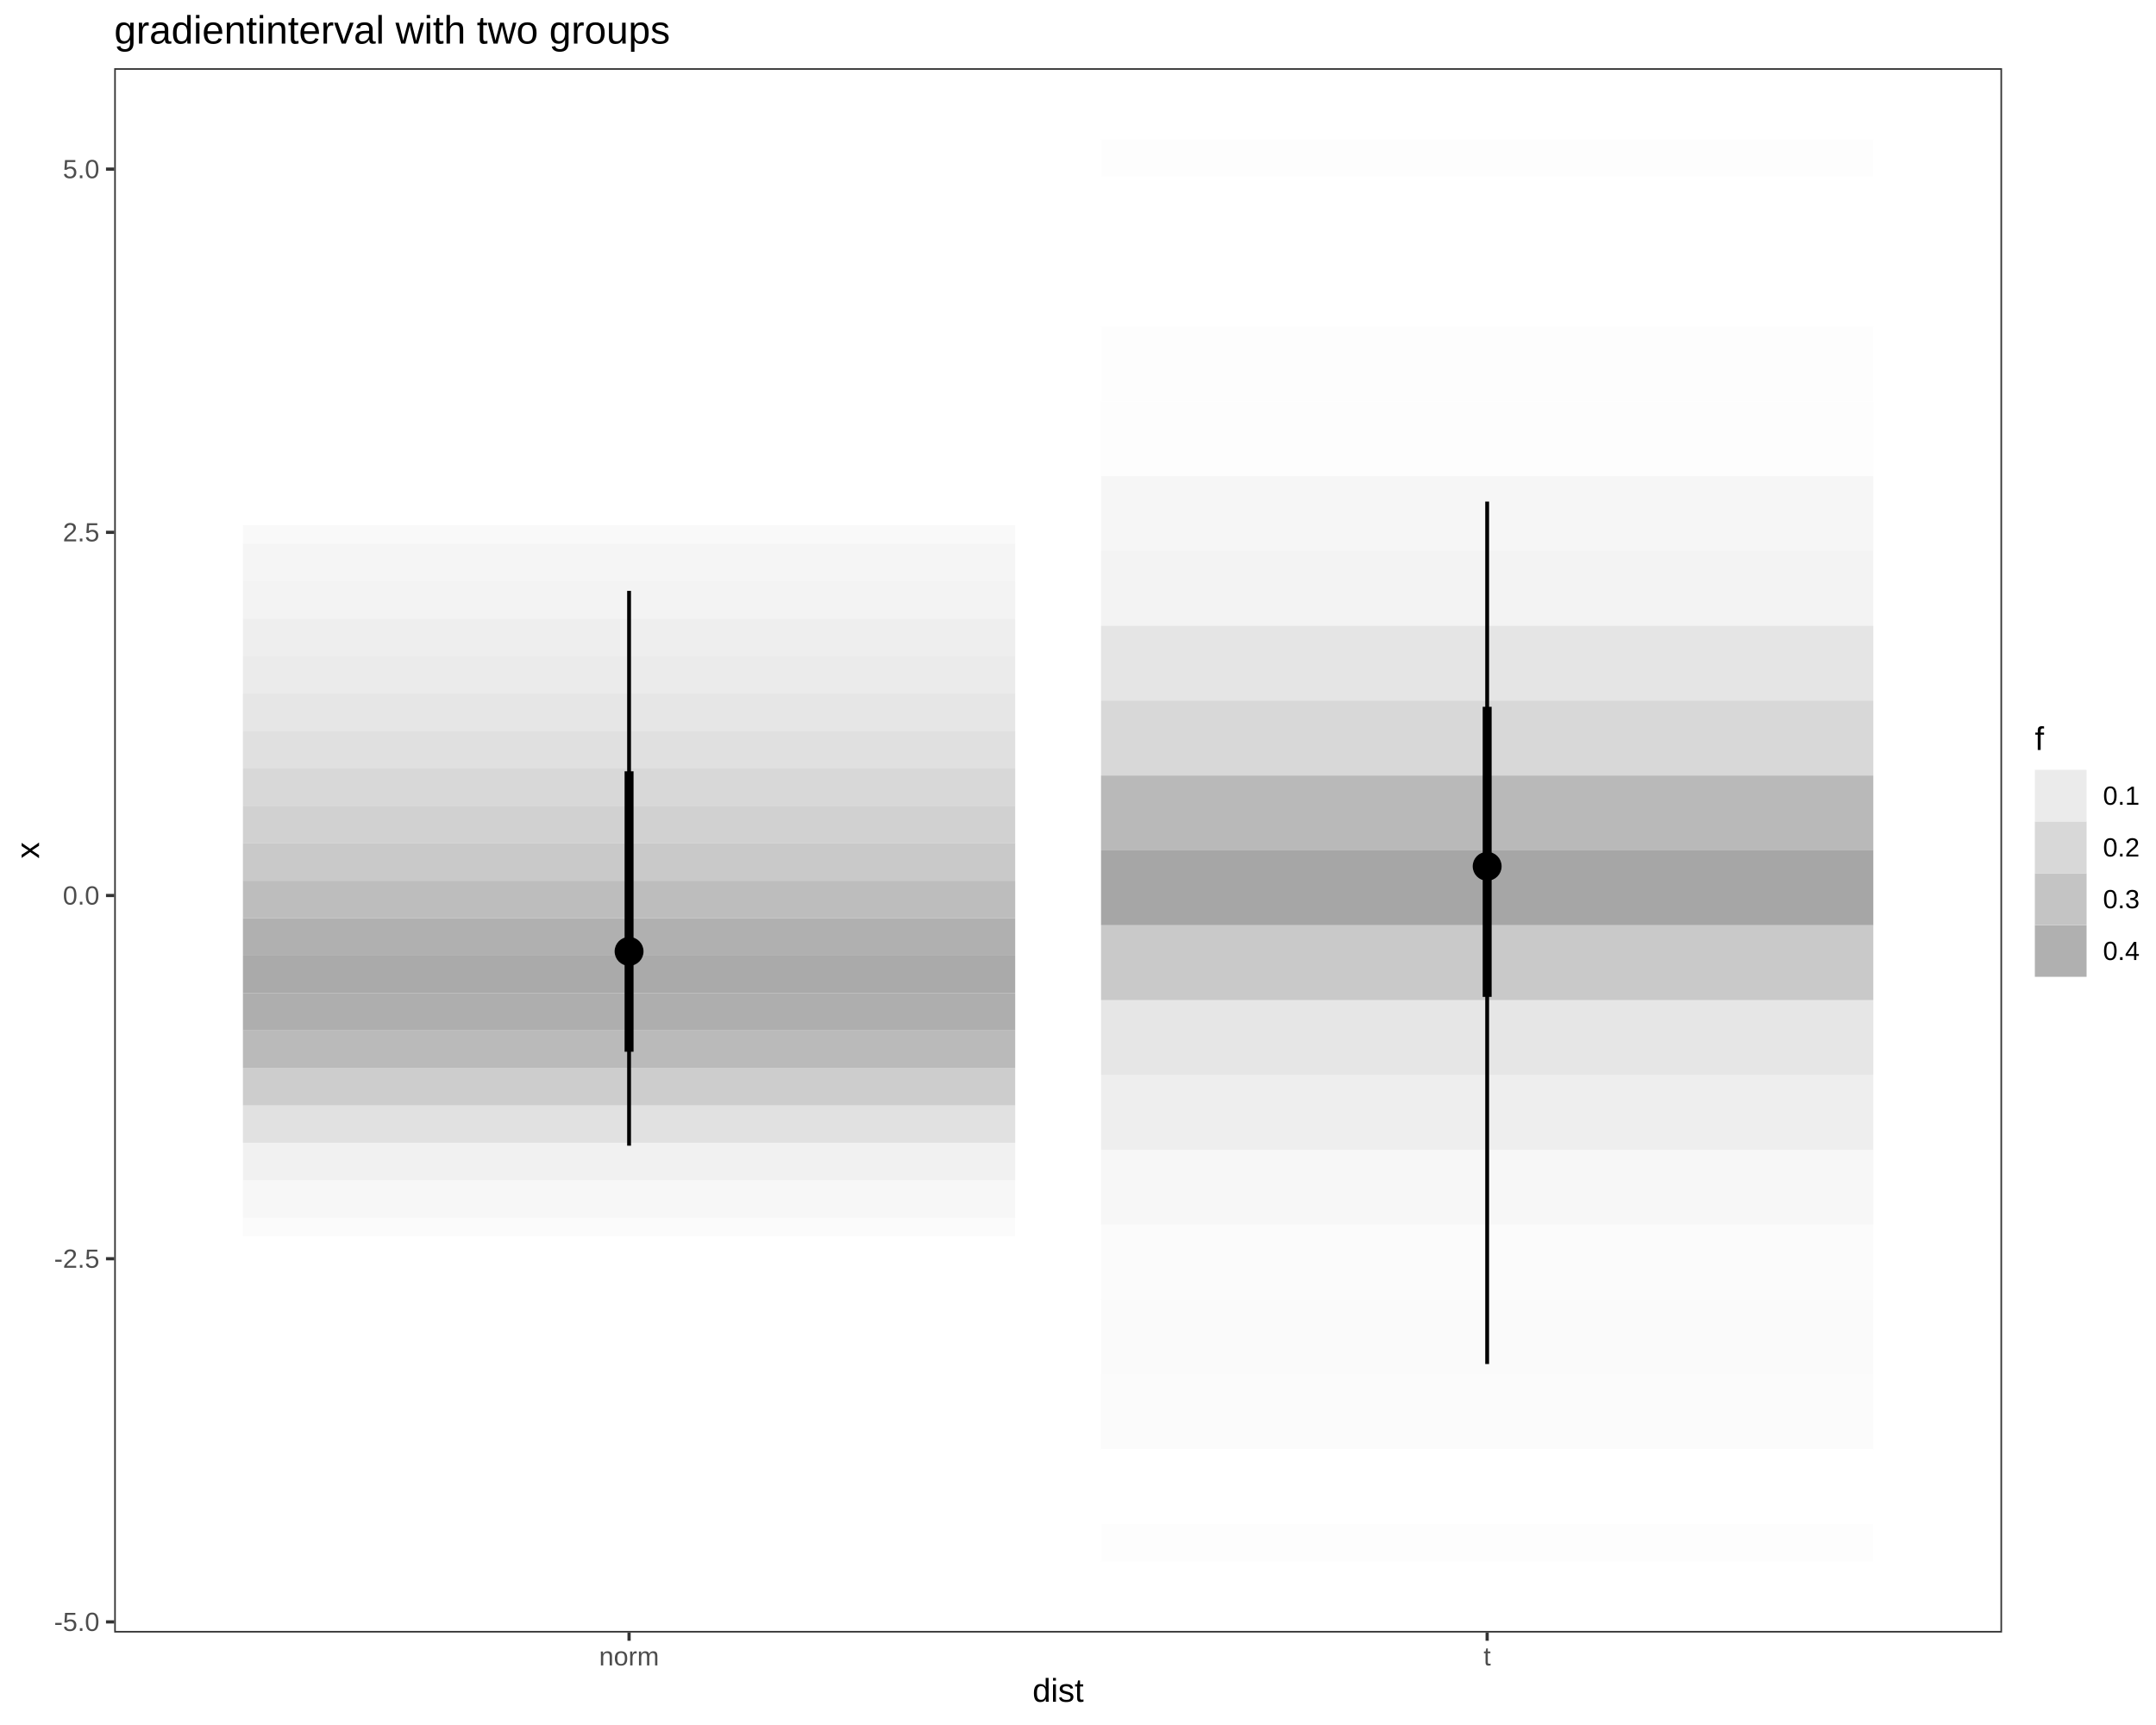
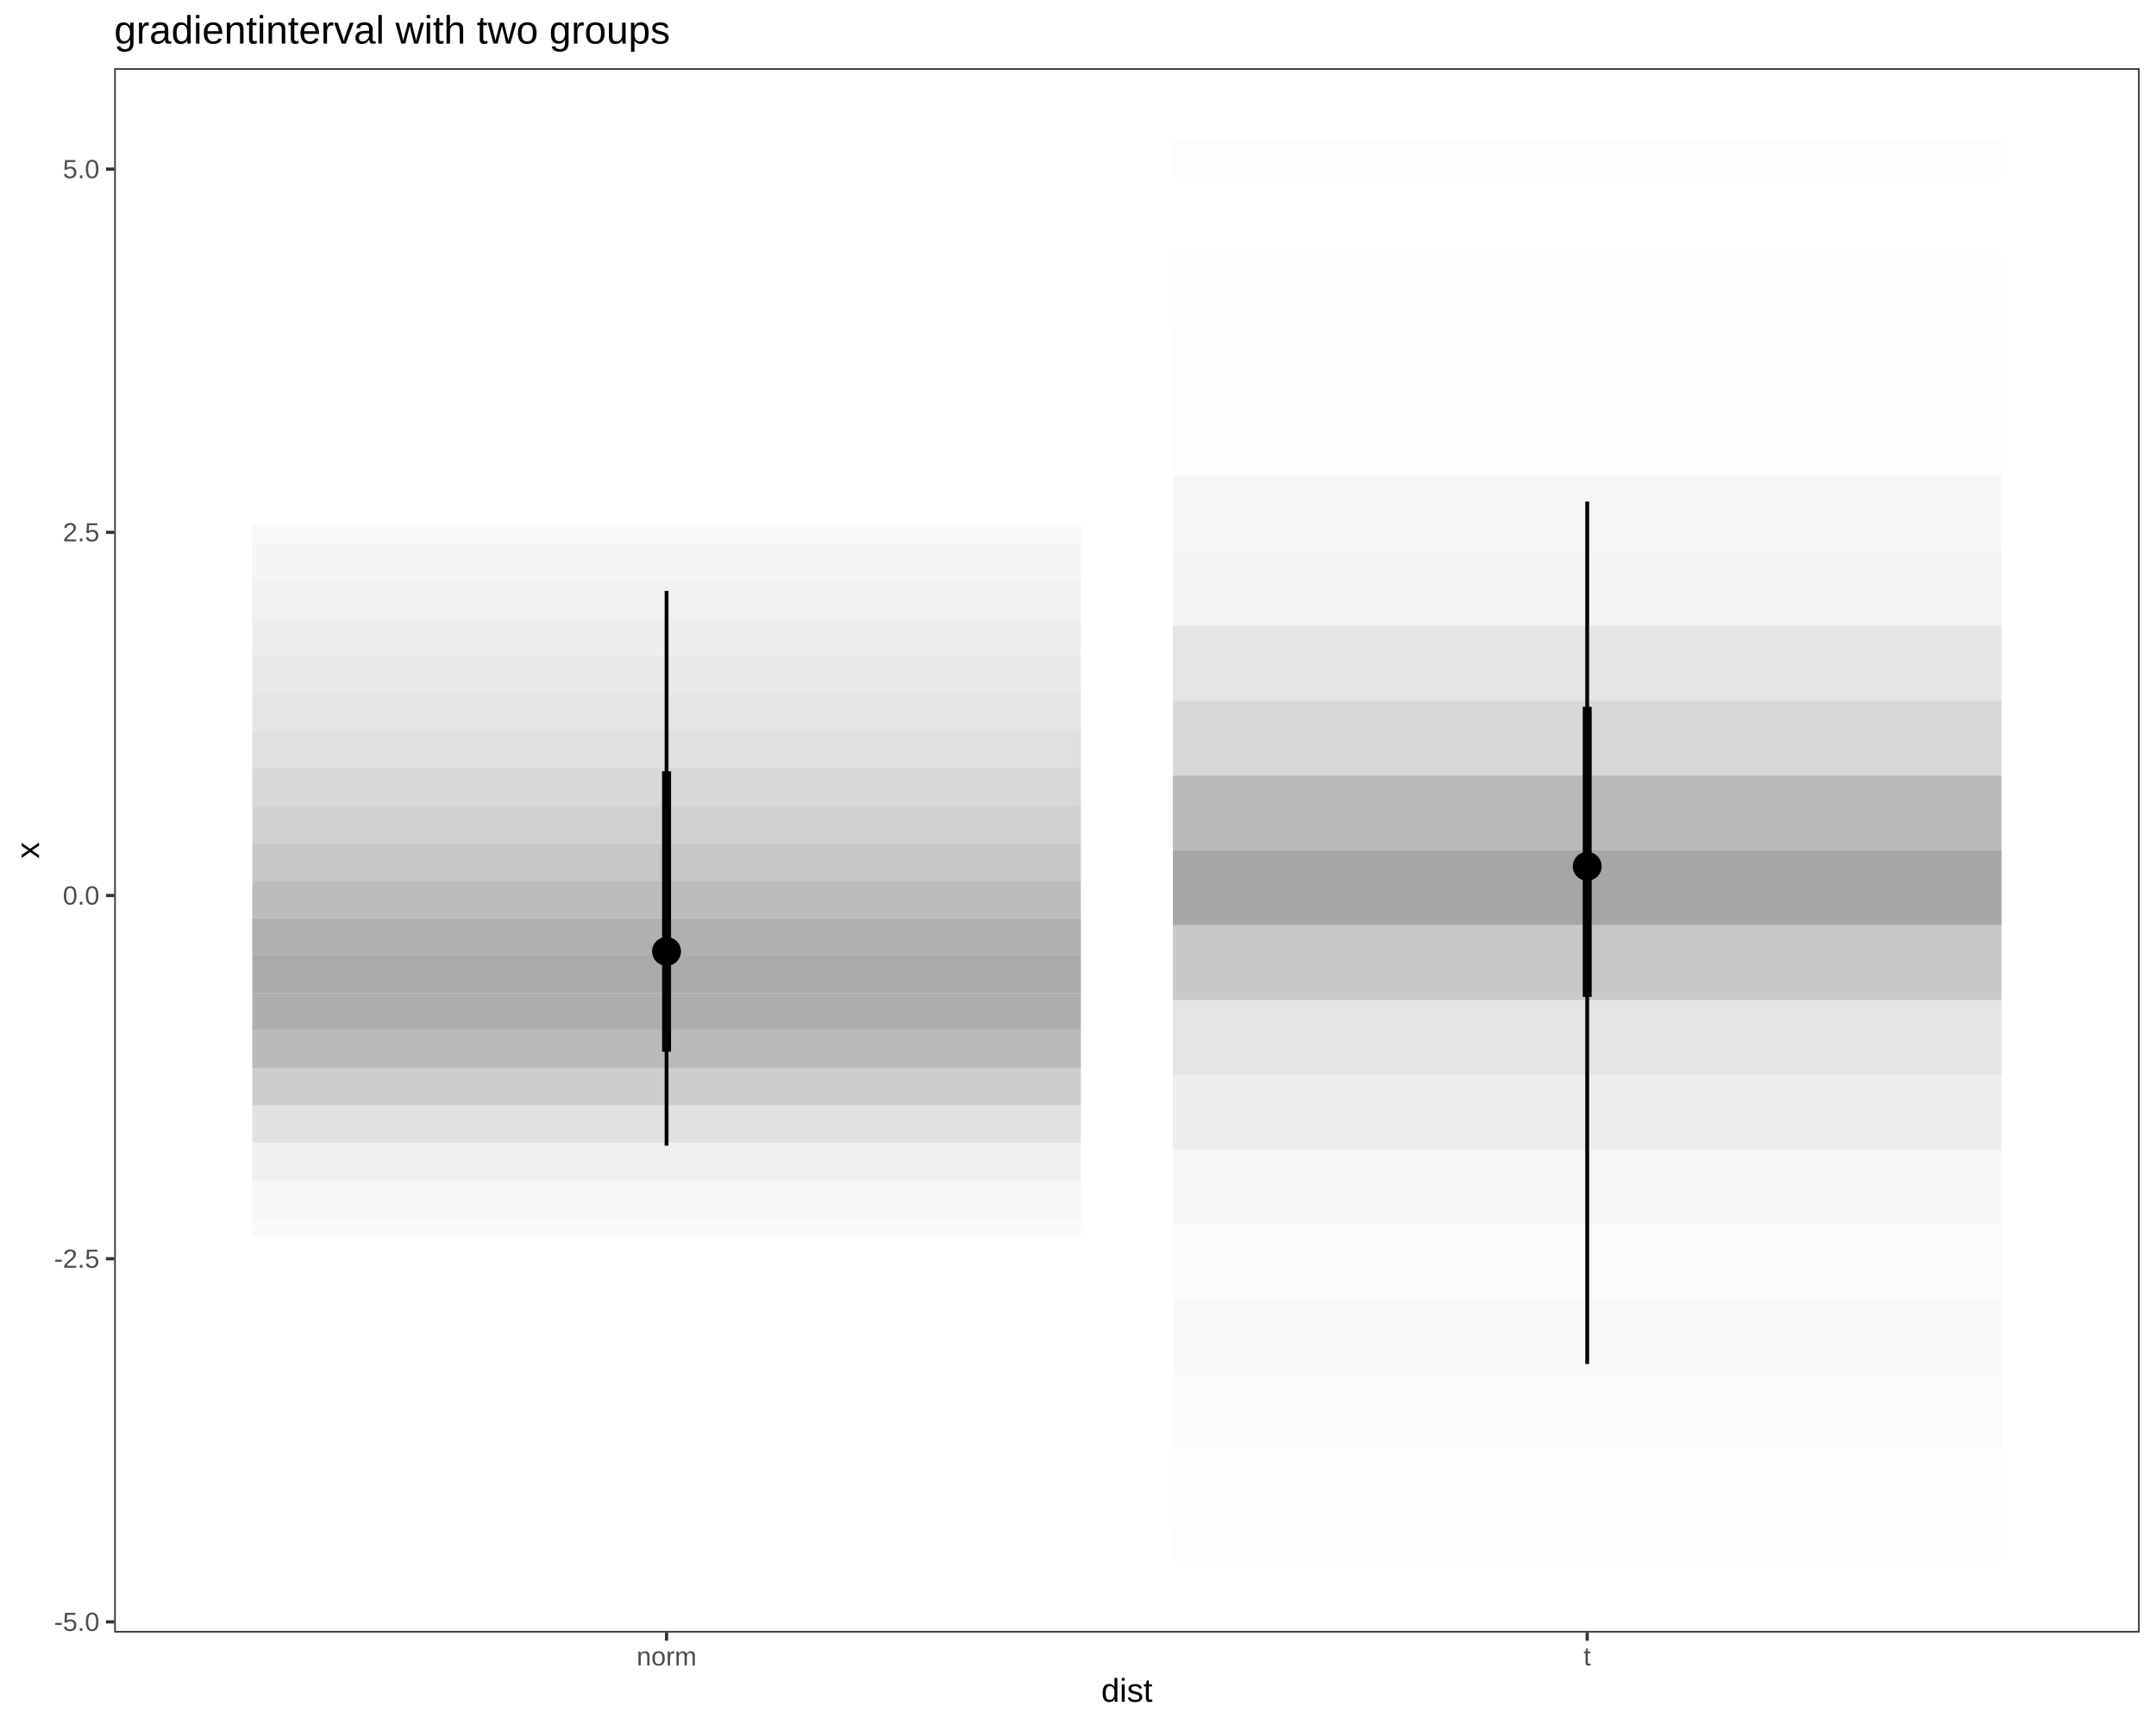
<svg xmlns="http://www.w3.org/2000/svg" viewBox="0 0 720.00 576.00">
  <defs>
    <style type="text/css">
    line, polyline, polygon, path, rect, circle {
      fill: none;
      stroke: #000000;
      stroke-linecap: round;
      stroke-linejoin: round;
      stroke-miterlimit: 10.00;
    }
  </style>
  </defs>
  <rect width="100%" height="100%" style="stroke: none; fill: #FFFFFF;" />
  <rect x="0.00" y="0.00" width="720.00" height="576.00" style="stroke-width: 1.07; stroke: #FFFFFF; fill: #FFFFFF;" />
  <defs>
-     <clipPath id="cpMzguMTR8NjY4LjU4fDU0NS4xM3wyMi43Nw==">
-       <rect x="38.14" y="22.77" width="630.45" height="522.36" />
+     <clipPath id="cpMzguMTR8NzE0LjUyfDU0NS4xM3wyMi43Nw==">
+       <rect x="38.14" y="22.77" width="676.39" height="522.36" />
    </clipPath>
  </defs>
-   <rect x="38.14" y="22.77" width="630.45" height="522.36" style="stroke-width: 1.07; stroke: none; fill: #FFFFFF;" clip-path="url(#cpMzguMTR8NjY4LjU4fDU0NS4xM3wyMi43Nw==)" />
-   <polygon points="339.03,412.81 339.03,406.57 81.12,406.57 81.12,412.81 " style="stroke-width: 2.13; stroke: none; fill: #A6A6A6; fill-opacity: 0.05;" clip-path="url(#cpMzguMTR8NjY4LjU4fDU0NS4xM3wyMi43Nw==)" />
-   <polygon points="339.03,406.57 339.03,400.32 339.03,394.07 81.12,394.07 81.12,400.32 81.12,406.57 " style="stroke-width: 2.13; stroke: none; fill: #A6A6A6; fill-opacity: 0.09;" clip-path="url(#cpMzguMTR8NjY4LjU4fDU0NS4xM3wyMi43Nw==)" />
-   <polygon points="339.03,394.07 339.03,387.82 339.03,381.57 81.12,381.57 81.12,387.82 81.12,394.07 " style="stroke-width: 2.13; stroke: none; fill: #A6A6A6; fill-opacity: 0.16;" clip-path="url(#cpMzguMTR8NjY4LjU4fDU0NS4xM3wyMi43Nw==)" />
-   <polygon points="339.03,381.57 339.03,375.32 339.03,369.08 81.12,369.08 81.12,375.32 81.12,381.57 " style="stroke-width: 2.13; stroke: none; fill: #A6A6A6; fill-opacity: 0.33;" clip-path="url(#cpMzguMTR8NjY4LjU4fDU0NS4xM3wyMi43Nw==)" />
-   <polygon points="339.03,369.08 339.03,362.83 339.03,356.58 81.12,356.58 81.12,362.83 81.12,369.08 " style="stroke-width: 2.13; stroke: none; fill: #A6A6A6; fill-opacity: 0.56;" clip-path="url(#cpMzguMTR8NjY4LjU4fDU0NS4xM3wyMi43Nw==)" />
-   <polygon points="339.03,356.58 339.03,350.33 339.03,344.08 81.12,344.08 81.12,350.33 81.12,356.58 " style="stroke-width: 2.13; stroke: none; fill: #A6A6A6; fill-opacity: 0.77;" clip-path="url(#cpMzguMTR8NjY4LjU4fDU0NS4xM3wyMi43Nw==)" />
-   <polygon points="339.03,344.08 339.03,337.83 339.03,331.58 81.12,331.58 81.12,337.83 81.12,344.08 " style="stroke-width: 2.13; stroke: none; fill: #A6A6A6; fill-opacity: 0.91;" clip-path="url(#cpMzguMTR8NjY4LjU4fDU0NS4xM3wyMi43Nw==)" />
-   <polygon points="339.03,331.58 339.03,325.34 339.03,319.09 81.12,319.09 81.12,325.34 81.12,331.58 " style="stroke-width: 2.13; stroke: none; fill: #A6A6A6; fill-opacity: 0.95;" clip-path="url(#cpMzguMTR8NjY4LjU4fDU0NS4xM3wyMi43Nw==)" />
-   <polygon points="339.03,319.09 339.03,312.84 339.03,306.59 81.12,306.59 81.12,312.84 81.12,319.09 " style="stroke-width: 2.13; stroke: none; fill: #A6A6A6; fill-opacity: 0.88;" clip-path="url(#cpMzguMTR8NjY4LjU4fDU0NS4xM3wyMi43Nw==)" />
-   <polygon points="339.03,306.59 339.03,300.34 339.03,294.09 81.12,294.09 81.12,300.34 81.12,306.59 " style="stroke-width: 2.13; stroke: none; fill: #A6A6A6; fill-opacity: 0.74;" clip-path="url(#cpMzguMTR8NjY4LjU4fDU0NS4xM3wyMi43Nw==)" />
-   <polygon points="339.03,294.09 339.03,287.84 339.03,281.60 81.12,281.60 81.12,287.84 81.12,294.09 " style="stroke-width: 2.13; stroke: none; fill: #A6A6A6; fill-opacity: 0.60;" clip-path="url(#cpMzguMTR8NjY4LjU4fDU0NS4xM3wyMi43Nw==)" />
-   <polygon points="339.03,281.60 339.03,275.35 339.03,269.10 81.12,269.10 81.12,275.35 81.12,281.60 " style="stroke-width: 2.13; stroke: none; fill: #A6A6A6; fill-opacity: 0.51;" clip-path="url(#cpMzguMTR8NjY4LjU4fDU0NS4xM3wyMi43Nw==)" />
-   <polygon points="339.03,269.10 339.03,262.85 339.03,256.60 81.12,256.60 81.12,262.85 81.12,269.10 " style="stroke-width: 2.13; stroke: none; fill: #A6A6A6; fill-opacity: 0.43;" clip-path="url(#cpMzguMTR8NjY4LjU4fDU0NS4xM3wyMi43Nw==)" />
-   <polygon points="339.03,256.60 339.03,250.35 339.03,244.11 81.12,244.11 81.12,250.35 81.12,256.60 " style="stroke-width: 2.13; stroke: none; fill: #A6A6A6; fill-opacity: 0.35;" clip-path="url(#cpMzguMTR8NjY4LjU4fDU0NS4xM3wyMi43Nw==)" />
-   <polygon points="339.03,244.11 339.03,237.86 339.03,231.61 81.12,231.61 81.12,237.86 81.12,244.11 " style="stroke-width: 2.13; stroke: none; fill: #A6A6A6; fill-opacity: 0.28;" clip-path="url(#cpMzguMTR8NjY4LjU4fDU0NS4xM3wyMi43Nw==)" />
-   <polygon points="339.03,231.61 339.03,225.36 339.03,219.11 81.12,219.11 81.12,225.36 81.12,231.61 " style="stroke-width: 2.13; stroke: none; fill: #A6A6A6; fill-opacity: 0.23;" clip-path="url(#cpMzguMTR8NjY4LjU4fDU0NS4xM3wyMi43Nw==)" />
-   <polygon points="339.03,219.11 339.03,212.86 339.03,206.61 81.12,206.61 81.12,212.86 81.12,219.11 " style="stroke-width: 2.13; stroke: none; fill: #A6A6A6; fill-opacity: 0.18;" clip-path="url(#cpMzguMTR8NjY4LjU4fDU0NS4xM3wyMi43Nw==)" />
-   <polygon points="339.03,206.61 339.03,200.37 339.03,194.12 81.12,194.12 81.12,200.37 81.12,206.61 " style="stroke-width: 2.13; stroke: none; fill: #A6A6A6; fill-opacity: 0.14;" clip-path="url(#cpMzguMTR8NjY4LjU4fDU0NS4xM3wyMi43Nw==)" />
-   <polygon points="339.03,194.12 339.03,187.87 339.03,181.62 81.12,181.62 81.12,187.87 81.12,194.12 " style="stroke-width: 2.13; stroke: none; fill: #A6A6A6; fill-opacity: 0.11;" clip-path="url(#cpMzguMTR8NjY4LjU4fDU0NS4xM3wyMi43Nw==)" />
-   <polygon points="339.03,181.62 339.03,175.37 81.12,175.37 81.12,181.62 " style="stroke-width: 2.13; stroke: none; fill: #A6A6A6; fill-opacity: 0.07;" clip-path="url(#cpMzguMTR8NjY4LjU4fDU0NS4xM3wyMi43Nw==)" />
-   <polygon points="625.60,521.39 625.60,508.89 367.69,508.89 367.69,521.39 " style="stroke-width: 2.13; stroke: none; fill: #A6A6A6; fill-opacity: 0.02;" clip-path="url(#cpMzguMTR8NjY4LjU4fDU0NS4xM3wyMi43Nw==)" />
-   <polygon points="625.60,508.89 625.60,496.39 625.60,483.90 367.69,483.90 367.69,496.39 367.69,508.89 " style="stroke-width: 2.13; stroke: none; fill: #A6A6A6; fill-opacity: 0.00;" clip-path="url(#cpMzguMTR8NjY4LjU4fDU0NS4xM3wyMi43Nw==)" />
-   <polygon points="625.60,483.90 625.60,471.40 625.60,458.90 367.69,458.90 367.69,471.40 367.69,483.90 " style="stroke-width: 2.13; stroke: none; fill: #A6A6A6; fill-opacity: 0.05;" clip-path="url(#cpMzguMTR8NjY4LjU4fDU0NS4xM3wyMi43Nw==)" />
-   <polygon points="625.60,458.90 625.60,446.41 625.60,433.91 367.69,433.91 367.69,446.41 367.69,458.90 " style="stroke-width: 2.13; stroke: none; fill: #A6A6A6; fill-opacity: 0.06;" clip-path="url(#cpMzguMTR8NjY4LjU4fDU0NS4xM3wyMi43Nw==)" />
-   <polygon points="625.60,433.91 625.60,421.41 625.60,408.92 367.69,408.92 367.69,421.41 367.69,433.91 " style="stroke-width: 2.13; stroke: none; fill: #A6A6A6; fill-opacity: 0.04;" clip-path="url(#cpMzguMTR8NjY4LjU4fDU0NS4xM3wyMi43Nw==)" />
-   <polygon points="625.60,408.92 625.60,396.42 625.60,383.92 367.69,383.92 367.69,396.42 367.69,408.92 " style="stroke-width: 2.13; stroke: none; fill: #A6A6A6; fill-opacity: 0.09;" clip-path="url(#cpMzguMTR8NjY4LjU4fDU0NS4xM3wyMi43Nw==)" />
-   <polygon points="625.60,383.92 625.60,371.43 625.60,358.93 367.69,358.93 367.69,371.43 367.69,383.92 " style="stroke-width: 2.13; stroke: none; fill: #A6A6A6; fill-opacity: 0.18;" clip-path="url(#cpMzguMTR8NjY4LjU4fDU0NS4xM3wyMi43Nw==)" />
-   <polygon points="625.60,358.93 625.60,346.43 625.60,333.94 367.69,333.94 367.69,346.43 367.69,358.93 " style="stroke-width: 2.13; stroke: none; fill: #A6A6A6; fill-opacity: 0.28;" clip-path="url(#cpMzguMTR8NjY4LjU4fDU0NS4xM3wyMi43Nw==)" />
-   <polygon points="625.60,333.94 625.60,321.44 625.60,308.94 367.69,308.94 367.69,321.44 367.69,333.94 " style="stroke-width: 2.13; stroke: none; fill: #A6A6A6; fill-opacity: 0.60;" clip-path="url(#cpMzguMTR8NjY4LjU4fDU0NS4xM3wyMi43Nw==)" />
-   <polygon points="625.60,308.94 625.60,296.45 625.60,283.95 367.69,283.95 367.69,296.45 367.69,308.94 " style="stroke-width: 2.13; stroke: none; fill: #A6A6A6;" clip-path="url(#cpMzguMTR8NjY4LjU4fDU0NS4xM3wyMi43Nw==)" />
-   <polygon points="625.60,283.95 625.60,271.45 625.60,258.96 367.69,258.96 367.69,271.45 367.69,283.95 " style="stroke-width: 2.13; stroke: none; fill: #A6A6A6; fill-opacity: 0.78;" clip-path="url(#cpMzguMTR8NjY4LjU4fDU0NS4xM3wyMi43Nw==)" />
-   <polygon points="625.60,258.96 625.60,246.46 625.60,233.96 367.69,233.96 367.69,246.46 367.69,258.96 " style="stroke-width: 2.13; stroke: none; fill: #A6A6A6; fill-opacity: 0.44;" clip-path="url(#cpMzguMTR8NjY4LjU4fDU0NS4xM3wyMi43Nw==)" />
-   <polygon points="625.60,233.96 625.60,221.47 625.60,208.97 367.69,208.97 367.69,221.47 367.69,233.96 " style="stroke-width: 2.13; stroke: none; fill: #A6A6A6; fill-opacity: 0.29;" clip-path="url(#cpMzguMTR8NjY4LjU4fDU0NS4xM3wyMi43Nw==)" />
-   <polygon points="625.60,208.97 625.60,196.47 625.60,183.98 367.69,183.98 367.69,196.47 367.69,208.97 " style="stroke-width: 2.13; stroke: none; fill: #A6A6A6; fill-opacity: 0.13;" clip-path="url(#cpMzguMTR8NjY4LjU4fDU0NS4xM3wyMi43Nw==)" />
-   <polygon points="625.60,183.98 625.60,171.48 625.60,158.98 367.69,158.98 367.69,171.48 367.69,183.98 " style="stroke-width: 2.13; stroke: none; fill: #A6A6A6; fill-opacity: 0.10;" clip-path="url(#cpMzguMTR8NjY4LjU4fDU0NS4xM3wyMi43Nw==)" />
-   <polygon points="625.60,158.98 625.60,146.49 625.60,133.99 367.69,133.99 367.69,146.49 367.69,158.98 " style="stroke-width: 2.13; stroke: none; fill: #A6A6A6; fill-opacity: 0.03;" clip-path="url(#cpMzguMTR8NjY4LjU4fDU0NS4xM3wyMi43Nw==)" />
-   <polygon points="625.60,133.99 625.60,121.49 625.60,109.00 367.69,109.00 367.69,121.49 367.69,133.99 " style="stroke-width: 2.13; stroke: none; fill: #A6A6A6; fill-opacity: 0.02;" clip-path="url(#cpMzguMTR8NjY4LjU4fDU0NS4xM3wyMi43Nw==)" />
-   <polygon points="625.60,109.00 625.60,96.50 625.60,84.00 367.69,84.00 367.69,96.50 367.69,109.00 " style="stroke-width: 2.13; stroke: none; fill: #A6A6A6; fill-opacity: 0.00;" clip-path="url(#cpMzguMTR8NjY4LjU4fDU0NS4xM3wyMi43Nw==)" />
-   <polyline points="625.60,84.00 625.60,71.51 625.60,59.01 367.69,59.01 367.69,71.51 367.69,84.00 625.60,84.00 " style="stroke-width: 2.13; stroke: none;" clip-path="url(#cpMzguMTR8NjY4LjU4fDU0NS4xM3wyMi43Nw==)" />
-   <polygon points="625.60,59.01 625.60,46.52 367.69,46.52 367.69,59.01 " style="stroke-width: 2.13; stroke: none; fill: #A6A6A6; fill-opacity: 0.02;" clip-path="url(#cpMzguMTR8NjY4LjU4fDU0NS4xM3wyMi43Nw==)" />
-   <line x1="496.64" y1="455.47" x2="496.64" y2="167.48" style="stroke-width: 1.28; stroke-linecap: butt;" clip-path="url(#cpMzguMTR8NjY4LjU4fDU0NS4xM3wyMi43Nw==)" />
-   <line x1="210.08" y1="382.56" x2="210.08" y2="197.30" style="stroke-width: 1.28; stroke-linecap: butt;" clip-path="url(#cpMzguMTR8NjY4LjU4fDU0NS4xM3wyMi43Nw==)" />
-   <line x1="496.64" y1="332.88" x2="496.64" y2="236.01" style="stroke-width: 2.99; stroke-linecap: butt;" clip-path="url(#cpMzguMTR8NjY4LjU4fDU0NS4xM3wyMi43Nw==)" />
-   <line x1="210.08" y1="351.18" x2="210.08" y2="257.55" style="stroke-width: 2.99; stroke-linecap: butt;" clip-path="url(#cpMzguMTR8NjY4LjU4fDU0NS4xM3wyMi43Nw==)" />
-   <circle cx="496.64" cy="289.27" r="1.68pt" style="stroke-width: 1.06; fill: #000000;" clip-path="url(#cpMzguMTR8NjY4LjU4fDU0NS4xM3wyMi43Nw==)" />
-   <circle cx="210.08" cy="317.68" r="1.68pt" style="stroke-width: 1.06; fill: #000000;" clip-path="url(#cpMzguMTR8NjY4LjU4fDU0NS4xM3wyMi43Nw==)" />
-   <circle cx="496.64" cy="289.27" r="3.22pt" style="stroke-width: 1.06; fill: #000000;" clip-path="url(#cpMzguMTR8NjY4LjU4fDU0NS4xM3wyMi43Nw==)" />
-   <circle cx="210.08" cy="317.68" r="3.22pt" style="stroke-width: 1.06; fill: #000000;" clip-path="url(#cpMzguMTR8NjY4LjU4fDU0NS4xM3wyMi43Nw==)" />
-   <rect x="38.14" y="22.77" width="630.45" height="522.36" style="stroke-width: 1.07; stroke: #333333;" clip-path="url(#cpMzguMTR8NjY4LjU4fDU0NS4xM3wyMi43Nw==)" />
+   <rect x="38.14" y="22.77" width="676.39" height="522.36" style="stroke-width: 1.07; stroke: none; fill: #FFFFFF;" clip-path="url(#cpMzguMTR8NzE0LjUyfDU0NS4xM3wyMi43Nw==)" />
+   <polygon points="360.96,412.81 360.96,406.57 84.25,406.57 84.25,412.81 " style="stroke-width: 2.13; stroke: none; fill: #A6A6A6; fill-opacity: 0.06;" clip-path="url(#cpMzguMTR8NzE0LjUyfDU0NS4xM3wyMi43Nw==)" />
+   <polygon points="360.96,406.57 360.96,400.32 360.96,394.07 84.25,394.07 84.25,400.32 84.25,406.57 " style="stroke-width: 2.13; stroke: none; fill: #A6A6A6; fill-opacity: 0.10;" clip-path="url(#cpMzguMTR8NzE0LjUyfDU0NS4xM3wyMi43Nw==)" />
+   <polygon points="360.96,394.07 360.96,387.82 360.96,381.57 84.25,381.57 84.25,387.82 84.25,394.07 " style="stroke-width: 2.13; stroke: none; fill: #A6A6A6; fill-opacity: 0.17;" clip-path="url(#cpMzguMTR8NzE0LjUyfDU0NS4xM3wyMi43Nw==)" />
+   <polygon points="360.96,381.57 360.96,375.32 360.96,369.08 84.25,369.08 84.25,375.32 84.25,381.57 " style="stroke-width: 2.13; stroke: none; fill: #A6A6A6; fill-opacity: 0.33;" clip-path="url(#cpMzguMTR8NzE0LjUyfDU0NS4xM3wyMi43Nw==)" />
+   <polygon points="360.96,369.08 360.96,362.83 360.96,356.58 84.25,356.58 84.25,362.83 84.25,369.08 " style="stroke-width: 2.13; stroke: none; fill: #A6A6A6; fill-opacity: 0.56;" clip-path="url(#cpMzguMTR8NzE0LjUyfDU0NS4xM3wyMi43Nw==)" />
+   <polygon points="360.96,356.58 360.96,350.33 360.96,344.08 84.25,344.08 84.25,350.33 84.25,356.58 " style="stroke-width: 2.13; stroke: none; fill: #A6A6A6; fill-opacity: 0.77;" clip-path="url(#cpMzguMTR8NzE0LjUyfDU0NS4xM3wyMi43Nw==)" />
+   <polygon points="360.96,344.08 360.96,337.83 360.96,331.58 84.25,331.58 84.25,337.83 84.25,344.08 " style="stroke-width: 2.13; stroke: none; fill: #A6A6A6; fill-opacity: 0.91;" clip-path="url(#cpMzguMTR8NzE0LjUyfDU0NS4xM3wyMi43Nw==)" />
+   <polygon points="360.96,331.58 360.96,325.34 360.96,319.09 84.25,319.09 84.25,325.34 84.25,331.58 " style="stroke-width: 2.13; stroke: none; fill: #A6A6A6; fill-opacity: 0.95;" clip-path="url(#cpMzguMTR8NzE0LjUyfDU0NS4xM3wyMi43Nw==)" />
+   <polygon points="360.96,319.09 360.96,312.84 360.96,306.59 84.25,306.59 84.25,312.84 84.25,319.09 " style="stroke-width: 2.13; stroke: none; fill: #A6A6A6; fill-opacity: 0.89;" clip-path="url(#cpMzguMTR8NzE0LjUyfDU0NS4xM3wyMi43Nw==)" />
+   <polygon points="360.96,306.59 360.96,300.34 360.96,294.09 84.25,294.09 84.25,300.34 84.25,306.59 " style="stroke-width: 2.13; stroke: none; fill: #A6A6A6; fill-opacity: 0.75;" clip-path="url(#cpMzguMTR8NzE0LjUyfDU0NS4xM3wyMi43Nw==)" />
+   <polygon points="360.96,294.09 360.96,287.84 360.96,281.60 84.25,281.60 84.25,287.84 84.25,294.09 " style="stroke-width: 2.13; stroke: none; fill: #A6A6A6; fill-opacity: 0.61;" clip-path="url(#cpMzguMTR8NzE0LjUyfDU0NS4xM3wyMi43Nw==)" />
+   <polygon points="360.96,281.60 360.96,275.35 360.96,269.10 84.25,269.10 84.25,275.35 84.25,281.60 " style="stroke-width: 2.13; stroke: none; fill: #A6A6A6; fill-opacity: 0.51;" clip-path="url(#cpMzguMTR8NzE0LjUyfDU0NS4xM3wyMi43Nw==)" />
+   <polygon points="360.96,269.10 360.96,262.85 360.96,256.60 84.25,256.60 84.25,262.85 84.25,269.10 " style="stroke-width: 2.13; stroke: none; fill: #A6A6A6; fill-opacity: 0.44;" clip-path="url(#cpMzguMTR8NzE0LjUyfDU0NS4xM3wyMi43Nw==)" />
+   <polygon points="360.96,256.60 360.96,250.35 360.96,244.11 84.25,244.11 84.25,250.35 84.25,256.60 " style="stroke-width: 2.13; stroke: none; fill: #A6A6A6; fill-opacity: 0.35;" clip-path="url(#cpMzguMTR8NzE0LjUyfDU0NS4xM3wyMi43Nw==)" />
+   <polygon points="360.96,244.11 360.96,237.86 360.96,231.61 84.25,231.61 84.25,237.86 84.25,244.11 " style="stroke-width: 2.13; stroke: none; fill: #A6A6A6; fill-opacity: 0.29;" clip-path="url(#cpMzguMTR8NzE0LjUyfDU0NS4xM3wyMi43Nw==)" />
+   <polygon points="360.96,231.61 360.96,225.36 360.96,219.11 84.25,219.11 84.25,225.36 84.25,231.61 " style="stroke-width: 2.13; stroke: none; fill: #A6A6A6; fill-opacity: 0.24;" clip-path="url(#cpMzguMTR8NzE0LjUyfDU0NS4xM3wyMi43Nw==)" />
+   <polygon points="360.96,219.11 360.96,212.86 360.96,206.61 84.25,206.61 84.25,212.86 84.25,219.11 " style="stroke-width: 2.13; stroke: none; fill: #A6A6A6; fill-opacity: 0.19;" clip-path="url(#cpMzguMTR8NzE0LjUyfDU0NS4xM3wyMi43Nw==)" />
+   <polygon points="360.96,206.61 360.96,200.37 360.96,194.12 84.25,194.12 84.25,200.37 84.25,206.61 " style="stroke-width: 2.13; stroke: none; fill: #A6A6A6; fill-opacity: 0.15;" clip-path="url(#cpMzguMTR8NzE0LjUyfDU0NS4xM3wyMi43Nw==)" />
+   <polygon points="360.96,194.12 360.96,187.87 360.96,181.62 84.25,181.62 84.25,187.87 84.25,194.12 " style="stroke-width: 2.13; stroke: none; fill: #A6A6A6; fill-opacity: 0.11;" clip-path="url(#cpMzguMTR8NzE0LjUyfDU0NS4xM3wyMi43Nw==)" />
+   <polygon points="360.96,181.62 360.96,175.37 84.25,175.37 84.25,181.62 " style="stroke-width: 2.13; stroke: none; fill: #A6A6A6; fill-opacity: 0.07;" clip-path="url(#cpMzguMTR8NzE0LjUyfDU0NS4xM3wyMi43Nw==)" />
+   <polygon points="668.40,521.39 668.40,508.89 391.70,508.89 391.70,521.39 " style="stroke-width: 2.13; stroke: none; fill: #A6A6A6; fill-opacity: 0.03;" clip-path="url(#cpMzguMTR8NzE0LjUyfDU0NS4xM3wyMi43Nw==)" />
+   <polygon points="668.40,508.89 668.40,496.39 668.40,483.90 391.70,483.90 391.70,496.39 391.70,508.89 " style="stroke-width: 2.13; stroke: none; fill: #A6A6A6; fill-opacity: 0.01;" clip-path="url(#cpMzguMTR8NzE0LjUyfDU0NS4xM3wyMi43Nw==)" />
+   <polygon points="668.40,483.90 668.40,471.40 668.40,458.90 391.70,458.90 391.70,471.40 391.70,483.90 " style="stroke-width: 2.13; stroke: none; fill: #A6A6A6; fill-opacity: 0.05;" clip-path="url(#cpMzguMTR8NzE0LjUyfDU0NS4xM3wyMi43Nw==)" />
+   <polygon points="668.40,458.90 668.40,446.41 668.40,433.91 391.70,433.91 391.70,446.41 391.70,458.90 " style="stroke-width: 2.13; stroke: none; fill: #A6A6A6; fill-opacity: 0.07;" clip-path="url(#cpMzguMTR8NzE0LjUyfDU0NS4xM3wyMi43Nw==)" />
+   <polygon points="668.40,433.91 668.40,421.41 668.40,408.92 391.70,408.92 391.70,421.41 391.70,433.91 " style="stroke-width: 2.13; stroke: none; fill: #A6A6A6; fill-opacity: 0.05;" clip-path="url(#cpMzguMTR8NzE0LjUyfDU0NS4xM3wyMi43Nw==)" />
+   <polygon points="668.40,408.92 668.40,396.42 668.40,383.92 391.70,383.92 391.70,396.42 391.70,408.92 " style="stroke-width: 2.13; stroke: none; fill: #A6A6A6; fill-opacity: 0.10;" clip-path="url(#cpMzguMTR8NzE0LjUyfDU0NS4xM3wyMi43Nw==)" />
+   <polygon points="668.40,383.92 668.40,371.43 668.40,358.93 391.70,358.93 391.70,371.43 391.70,383.92 " style="stroke-width: 2.13; stroke: none; fill: #A6A6A6; fill-opacity: 0.19;" clip-path="url(#cpMzguMTR8NzE0LjUyfDU0NS4xM3wyMi43Nw==)" />
+   <polygon points="668.40,358.93 668.40,346.43 668.40,333.94 391.70,333.94 391.70,346.43 391.70,358.93 " style="stroke-width: 2.13; stroke: none; fill: #A6A6A6; fill-opacity: 0.29;" clip-path="url(#cpMzguMTR8NzE0LjUyfDU0NS4xM3wyMi43Nw==)" />
+   <polygon points="668.40,333.94 668.40,321.44 668.40,308.94 391.70,308.94 391.70,321.44 391.70,333.94 " style="stroke-width: 2.13; stroke: none; fill: #A6A6A6; fill-opacity: 0.61;" clip-path="url(#cpMzguMTR8NzE0LjUyfDU0NS4xM3wyMi43Nw==)" />
+   <polygon points="668.40,308.94 668.40,296.45 668.40,283.95 391.70,283.95 391.70,296.45 391.70,308.94 " style="stroke-width: 2.13; stroke: none; fill: #A6A6A6;" clip-path="url(#cpMzguMTR8NzE0LjUyfDU0NS4xM3wyMi43Nw==)" />
+   <polygon points="668.40,283.95 668.40,271.45 668.40,258.96 391.70,258.96 391.70,271.45 391.70,283.95 " style="stroke-width: 2.13; stroke: none; fill: #A6A6A6; fill-opacity: 0.78;" clip-path="url(#cpMzguMTR8NzE0LjUyfDU0NS4xM3wyMi43Nw==)" />
+   <polygon points="668.40,258.96 668.40,246.46 668.40,233.96 391.70,233.96 391.70,246.46 391.70,258.96 " style="stroke-width: 2.13; stroke: none; fill: #A6A6A6; fill-opacity: 0.44;" clip-path="url(#cpMzguMTR8NzE0LjUyfDU0NS4xM3wyMi43Nw==)" />
+   <polygon points="668.40,233.96 668.40,221.47 668.40,208.97 391.70,208.97 391.70,221.47 391.70,233.96 " style="stroke-width: 2.13; stroke: none; fill: #A6A6A6; fill-opacity: 0.29;" clip-path="url(#cpMzguMTR8NzE0LjUyfDU0NS4xM3wyMi43Nw==)" />
+   <polygon points="668.40,208.97 668.40,196.47 668.40,183.98 391.70,183.98 391.70,196.47 391.70,208.97 " style="stroke-width: 2.13; stroke: none; fill: #A6A6A6; fill-opacity: 0.14;" clip-path="url(#cpMzguMTR8NzE0LjUyfDU0NS4xM3wyMi43Nw==)" />
+   <polygon points="668.40,183.98 668.40,171.48 668.40,158.98 391.70,158.98 391.70,171.48 391.70,183.98 " style="stroke-width: 2.13; stroke: none; fill: #A6A6A6; fill-opacity: 0.10;" clip-path="url(#cpMzguMTR8NzE0LjUyfDU0NS4xM3wyMi43Nw==)" />
+   <polygon points="668.40,158.98 668.40,146.49 668.40,133.99 391.70,133.99 391.70,146.49 391.70,158.98 " style="stroke-width: 2.13; stroke: none; fill: #A6A6A6; fill-opacity: 0.03;" clip-path="url(#cpMzguMTR8NzE0LjUyfDU0NS4xM3wyMi43Nw==)" />
+   <polygon points="668.40,133.99 668.40,121.49 668.40,109.00 391.70,109.00 391.70,121.49 391.70,133.99 " style="stroke-width: 2.13; stroke: none; fill: #A6A6A6; fill-opacity: 0.03;" clip-path="url(#cpMzguMTR8NzE0LjUyfDU0NS4xM3wyMi43Nw==)" />
+   <polygon points="668.40,109.00 668.40,96.50 668.40,84.00 391.70,84.00 391.70,96.50 391.70,109.00 " style="stroke-width: 2.13; stroke: none; fill: #A6A6A6; fill-opacity: 0.01;" clip-path="url(#cpMzguMTR8NzE0LjUyfDU0NS4xM3wyMi43Nw==)" />
+   <polygon points="668.40,84.00 668.40,71.51 668.40,59.01 391.70,59.01 391.70,71.51 391.70,84.00 " style="stroke-width: 2.13; stroke: none; fill: #A6A6A6; fill-opacity: 0.00;" clip-path="url(#cpMzguMTR8NzE0LjUyfDU0NS4xM3wyMi43Nw==)" />
+   <polygon points="668.40,59.01 668.40,46.52 391.70,46.52 391.70,59.01 " style="stroke-width: 2.13; stroke: none; fill: #A6A6A6; fill-opacity: 0.03;" clip-path="url(#cpMzguMTR8NzE0LjUyfDU0NS4xM3wyMi43Nw==)" />
+   <line x1="530.05" y1="455.47" x2="530.05" y2="167.48" style="stroke-width: 1.28; stroke-linecap: butt;" clip-path="url(#cpMzguMTR8NzE0LjUyfDU0NS4xM3wyMi43Nw==)" />
+   <line x1="222.60" y1="382.56" x2="222.60" y2="197.30" style="stroke-width: 1.28; stroke-linecap: butt;" clip-path="url(#cpMzguMTR8NzE0LjUyfDU0NS4xM3wyMi43Nw==)" />
+   <line x1="530.05" y1="332.88" x2="530.05" y2="236.01" style="stroke-width: 2.99; stroke-linecap: butt;" clip-path="url(#cpMzguMTR8NzE0LjUyfDU0NS4xM3wyMi43Nw==)" />
+   <line x1="222.60" y1="351.18" x2="222.60" y2="257.55" style="stroke-width: 2.99; stroke-linecap: butt;" clip-path="url(#cpMzguMTR8NzE0LjUyfDU0NS4xM3wyMi43Nw==)" />
+   <circle cx="530.05" cy="289.27" r="1.68pt" style="stroke-width: 1.06; fill: #000000;" clip-path="url(#cpMzguMTR8NzE0LjUyfDU0NS4xM3wyMi43Nw==)" />
+   <circle cx="222.60" cy="317.68" r="1.68pt" style="stroke-width: 1.06; fill: #000000;" clip-path="url(#cpMzguMTR8NzE0LjUyfDU0NS4xM3wyMi43Nw==)" />
+   <circle cx="530.05" cy="289.27" r="3.22pt" style="stroke-width: 1.06; fill: #000000;" clip-path="url(#cpMzguMTR8NzE0LjUyfDU0NS4xM3wyMi43Nw==)" />
+   <circle cx="222.60" cy="317.68" r="3.22pt" style="stroke-width: 1.06; fill: #000000;" clip-path="url(#cpMzguMTR8NzE0LjUyfDU0NS4xM3wyMi43Nw==)" />
+   <rect x="38.14" y="22.77" width="676.39" height="522.36" style="stroke-width: 1.07; stroke: #333333;" clip-path="url(#cpMzguMTR8NzE0LjUyfDU0NS4xM3wyMi43Nw==)" />
  <defs>
    <clipPath id="cpMC4wMHw3MjAuMDB8NTc2LjAwfDAuMDA=">
      <rect x="0.00" y="0.00" width="720.00" height="576.00" />
    </clipPath>
  </defs>
  <g clip-path="url(#cpMC4wMHw3MjAuMDB8NTc2LjAwfDAuMDA=)">
    <text x="18.06" y="544.60" style="font-size: 8.80px; fill: #4D4D4D; font-family: Liberation Sans;" textLength="15.14px" lengthAdjust="spacingAndGlyphs">-5.0</text>
  </g>
  <g clip-path="url(#cpMC4wMHw3MjAuMDB8NTc2LjAwfDAuMDA=)">
    <text x="18.06" y="423.32" style="font-size: 8.80px; fill: #4D4D4D; font-family: Liberation Sans;" textLength="15.14px" lengthAdjust="spacingAndGlyphs">-2.5</text>
  </g>
  <g clip-path="url(#cpMC4wMHw3MjAuMDB8NTc2LjAwfDAuMDA=)">
    <text x="20.98" y="302.05" style="font-size: 8.80px; fill: #4D4D4D; font-family: Liberation Sans;" textLength="12.22px" lengthAdjust="spacingAndGlyphs">0.0</text>
  </g>
  <g clip-path="url(#cpMC4wMHw3MjAuMDB8NTc2LjAwfDAuMDA=)">
    <text x="20.98" y="180.77" style="font-size: 8.80px; fill: #4D4D4D; font-family: Liberation Sans;" textLength="12.22px" lengthAdjust="spacingAndGlyphs">2.5</text>
  </g>
  <g clip-path="url(#cpMC4wMHw3MjAuMDB8NTc2LjAwfDAuMDA=)">
    <text x="20.98" y="59.50" style="font-size: 8.80px; fill: #4D4D4D; font-family: Liberation Sans;" textLength="12.22px" lengthAdjust="spacingAndGlyphs">5.0</text>
  </g>
  <polyline points="35.40,541.58 38.14,541.58 " style="stroke-width: 1.07; stroke: #333333; stroke-linecap: butt;" clip-path="url(#cpMC4wMHw3MjAuMDB8NTc2LjAwfDAuMDA=)" />
  <polyline points="35.40,420.30 38.14,420.30 " style="stroke-width: 1.07; stroke: #333333; stroke-linecap: butt;" clip-path="url(#cpMC4wMHw3MjAuMDB8NTc2LjAwfDAuMDA=)" />
  <polyline points="35.40,299.02 38.14,299.02 " style="stroke-width: 1.07; stroke: #333333; stroke-linecap: butt;" clip-path="url(#cpMC4wMHw3MjAuMDB8NTc2LjAwfDAuMDA=)" />
  <polyline points="35.40,177.75 38.14,177.75 " style="stroke-width: 1.07; stroke: #333333; stroke-linecap: butt;" clip-path="url(#cpMC4wMHw3MjAuMDB8NTc2LjAwfDAuMDA=)" />
  <polyline points="35.40,56.47 38.14,56.47 " style="stroke-width: 1.07; stroke: #333333; stroke-linecap: butt;" clip-path="url(#cpMC4wMHw3MjAuMDB8NTc2LjAwfDAuMDA=)" />
-   <polyline points="210.08,547.87 210.08,545.13 " style="stroke-width: 1.07; stroke: #333333; stroke-linecap: butt;" clip-path="url(#cpMC4wMHw3MjAuMDB8NTc2LjAwfDAuMDA=)" />
-   <polyline points="496.64,547.87 496.64,545.13 " style="stroke-width: 1.07; stroke: #333333; stroke-linecap: butt;" clip-path="url(#cpMC4wMHw3MjAuMDB8NTc2LjAwfDAuMDA=)" />
+   <polyline points="222.60,547.87 222.60,545.13 " style="stroke-width: 1.07; stroke: #333333; stroke-linecap: butt;" clip-path="url(#cpMC4wMHw3MjAuMDB8NTc2LjAwfDAuMDA=)" />
+   <polyline points="530.05,547.87 530.05,545.13 " style="stroke-width: 1.07; stroke: #333333; stroke-linecap: butt;" clip-path="url(#cpMC4wMHw3MjAuMDB8NTc2LjAwfDAuMDA=)" />
  <g clip-path="url(#cpMC4wMHw3MjAuMDB8NTc2LjAwfDAuMDA=)">
-     <text x="200.06" y="556.11" style="font-size: 8.80px; fill: #4D4D4D; font-family: Liberation Sans;" textLength="20.03px" lengthAdjust="spacingAndGlyphs">norm</text>
+     <text x="212.59" y="556.11" style="font-size: 8.80px; fill: #4D4D4D; font-family: Liberation Sans;" textLength="20.03px" lengthAdjust="spacingAndGlyphs">norm</text>
  </g>
  <g clip-path="url(#cpMC4wMHw3MjAuMDB8NTc2LjAwfDAuMDA=)">
-     <text x="495.42" y="556.11" style="font-size: 8.80px; fill: #4D4D4D; font-family: Liberation Sans;" textLength="2.44px" lengthAdjust="spacingAndGlyphs">t</text>
+     <text x="528.83" y="556.11" style="font-size: 8.80px; fill: #4D4D4D; font-family: Liberation Sans;" textLength="2.44px" lengthAdjust="spacingAndGlyphs">t</text>
  </g>
  <g clip-path="url(#cpMC4wMHw3MjAuMDB8NTc2LjAwfDAuMDA=)">
-     <text x="344.80" y="568.24" style="font-size: 11.00px; font-family: Liberation Sans;" textLength="17.12px" lengthAdjust="spacingAndGlyphs">dist</text>
+     <text x="367.77" y="568.24" style="font-size: 11.00px; font-family: Liberation Sans;" textLength="17.12px" lengthAdjust="spacingAndGlyphs">dist</text>
  </g>
  <g clip-path="url(#cpMC4wMHw3MjAuMDB8NTc2LjAwfDAuMDA=)">
    <text transform="translate(13.04,286.70) rotate(-90)" style="font-size: 11.00px; font-family: Liberation Sans;" textLength="5.50px" lengthAdjust="spacingAndGlyphs">x</text>
-   </g>
-   <rect x="679.54" y="241.73" width="34.98" height="84.44" style="stroke-width: 1.07; stroke: none; fill: #FFFFFF;" clip-path="url(#cpMC4wMHw3MjAuMDB8NTc2LjAwfDAuMDA=)" />
-   <g clip-path="url(#cpMC4wMHw3MjAuMDB8NTc2LjAwfDAuMDA=)">
-     <text x="679.54" y="250.43" style="font-size: 11.00px; font-family: Liberation Sans;" textLength="3.06px" lengthAdjust="spacingAndGlyphs">f</text>
-   </g>
-   <rect x="679.54" y="257.05" width="17.28" height="17.28" style="stroke-width: 1.07; stroke: none; fill: #FFFFFF;" clip-path="url(#cpMC4wMHw3MjAuMDB8NTc2LjAwfDAuMDA=)" />
-   <rect x="679.54" y="257.05" width="17.28" height="17.28" style="stroke-width: 0.75; stroke: none; fill: #A6A6A6; fill-opacity: 0.22;" clip-path="url(#cpMC4wMHw3MjAuMDB8NTc2LjAwfDAuMDA=)" />
-   <rect x="679.54" y="274.33" width="17.28" height="17.28" style="stroke-width: 1.07; stroke: none; fill: #FFFFFF;" clip-path="url(#cpMC4wMHw3MjAuMDB8NTc2LjAwfDAuMDA=)" />
-   <rect x="679.54" y="274.33" width="17.28" height="17.28" style="stroke-width: 0.75; stroke: none; fill: #A6A6A6; fill-opacity: 0.44;" clip-path="url(#cpMC4wMHw3MjAuMDB8NTc2LjAwfDAuMDA=)" />
-   <rect x="679.54" y="291.61" width="17.28" height="17.28" style="stroke-width: 1.07; stroke: none; fill: #FFFFFF;" clip-path="url(#cpMC4wMHw3MjAuMDB8NTc2LjAwfDAuMDA=)" />
-   <rect x="679.54" y="291.61" width="17.28" height="17.28" style="stroke-width: 0.75; stroke: none; fill: #A6A6A6; fill-opacity: 0.66;" clip-path="url(#cpMC4wMHw3MjAuMDB8NTc2LjAwfDAuMDA=)" />
-   <rect x="679.54" y="308.89" width="17.28" height="17.28" style="stroke-width: 1.07; stroke: none; fill: #FFFFFF;" clip-path="url(#cpMC4wMHw3MjAuMDB8NTc2LjAwfDAuMDA=)" />
-   <rect x="679.54" y="308.89" width="17.28" height="17.28" style="stroke-width: 0.75; stroke: none; fill: #A6A6A6; fill-opacity: 0.88;" clip-path="url(#cpMC4wMHw3MjAuMDB8NTc2LjAwfDAuMDA=)" />
-   <g clip-path="url(#cpMC4wMHw3MjAuMDB8NTc2LjAwfDAuMDA=)">
-     <text x="702.30" y="268.72" style="font-size: 8.80px; font-family: Liberation Sans;" textLength="12.22px" lengthAdjust="spacingAndGlyphs">0.1</text>
-   </g>
-   <g clip-path="url(#cpMC4wMHw3MjAuMDB8NTc2LjAwfDAuMDA=)">
-     <text x="702.30" y="286.00" style="font-size: 8.80px; font-family: Liberation Sans;" textLength="12.22px" lengthAdjust="spacingAndGlyphs">0.2</text>
-   </g>
-   <g clip-path="url(#cpMC4wMHw3MjAuMDB8NTc2LjAwfDAuMDA=)">
-     <text x="702.30" y="303.28" style="font-size: 8.80px; font-family: Liberation Sans;" textLength="12.22px" lengthAdjust="spacingAndGlyphs">0.3</text>
-   </g>
-   <g clip-path="url(#cpMC4wMHw3MjAuMDB8NTc2LjAwfDAuMDA=)">
-     <text x="702.30" y="320.56" style="font-size: 8.80px; font-family: Liberation Sans;" textLength="12.22px" lengthAdjust="spacingAndGlyphs">0.4</text>
  </g>
  <g clip-path="url(#cpMC4wMHw3MjAuMDB8NTc2LjAwfDAuMDA=)">
    <text x="38.14" y="14.56" style="font-size: 13.20px; font-family: Liberation Sans;" textLength="185.36px" lengthAdjust="spacingAndGlyphs">gradientinterval with two groups</text>
  </g>
</svg>
